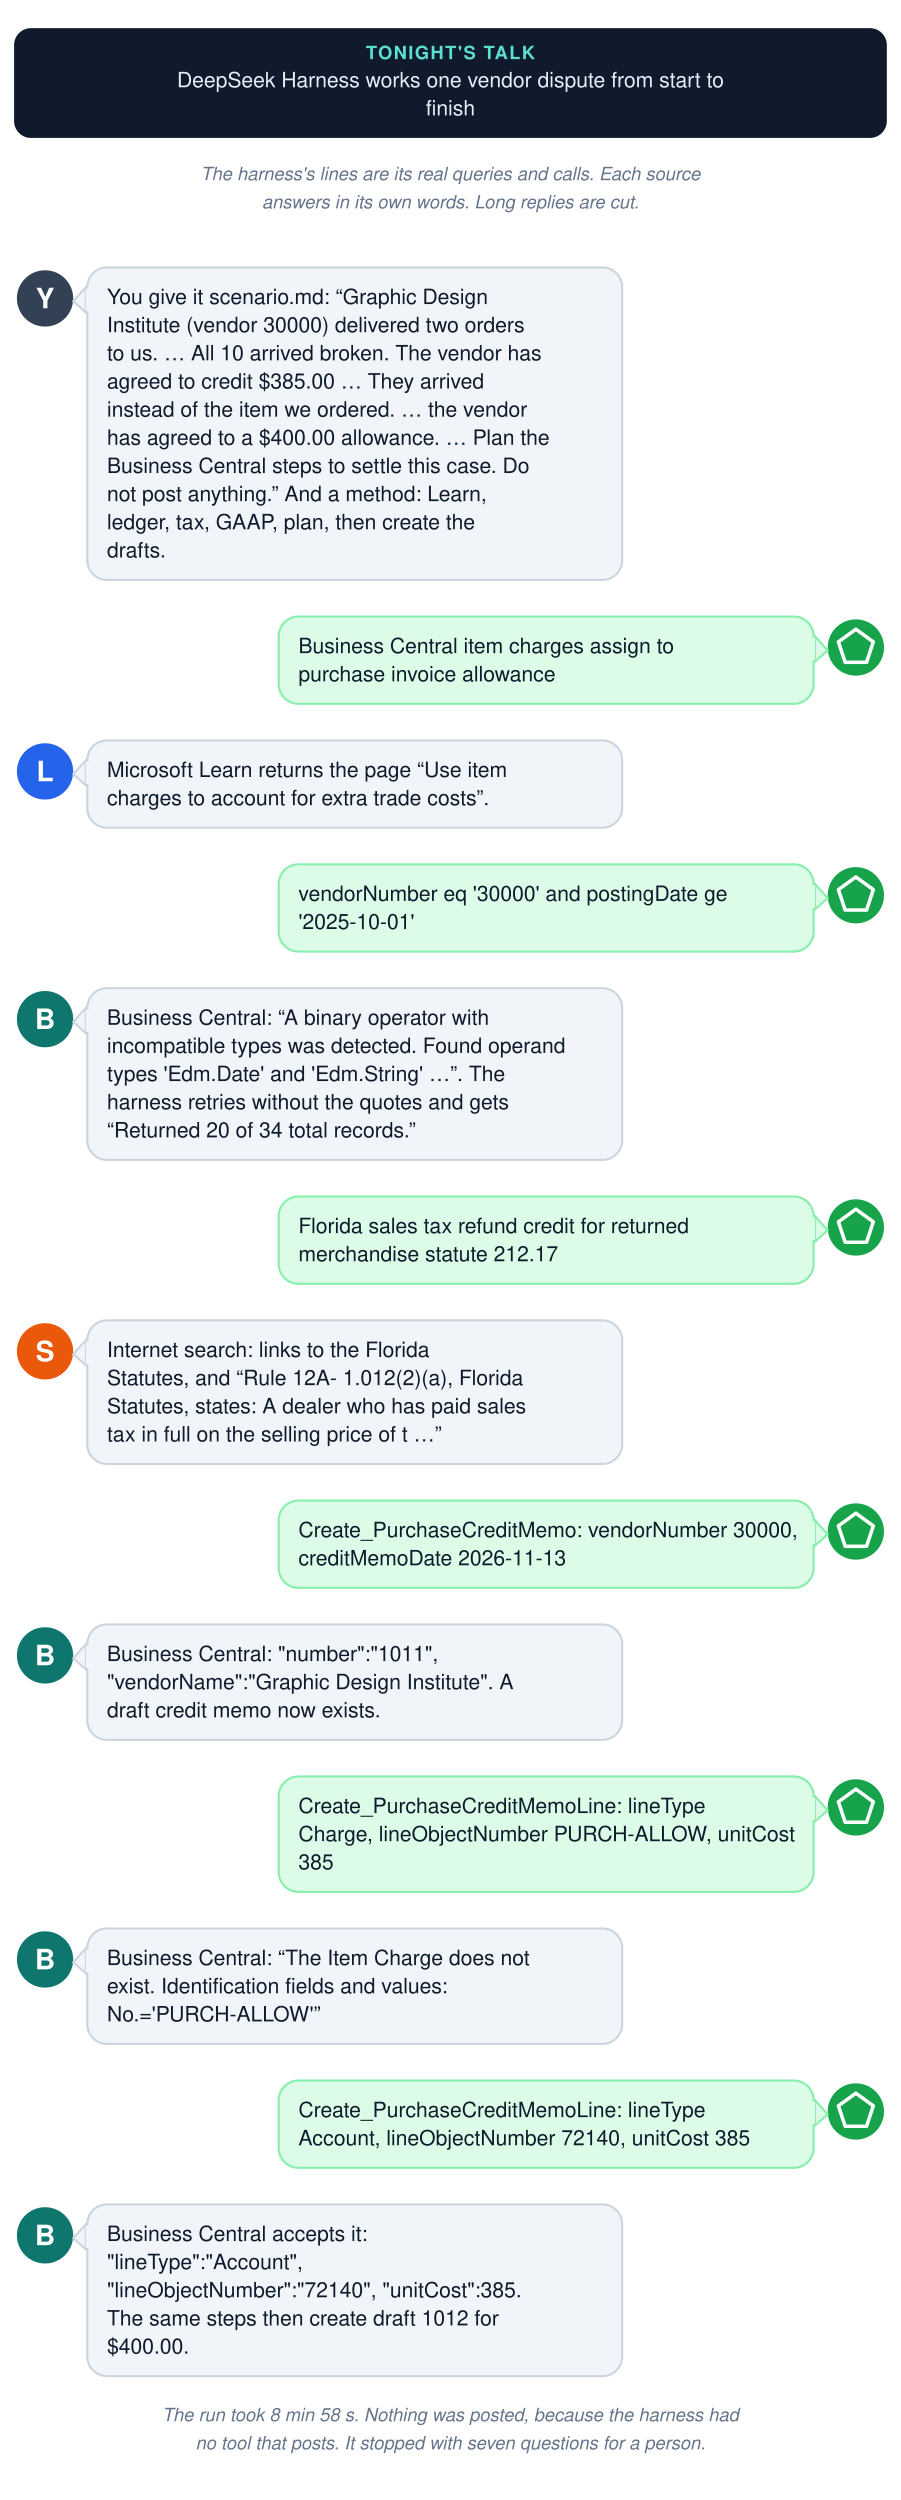
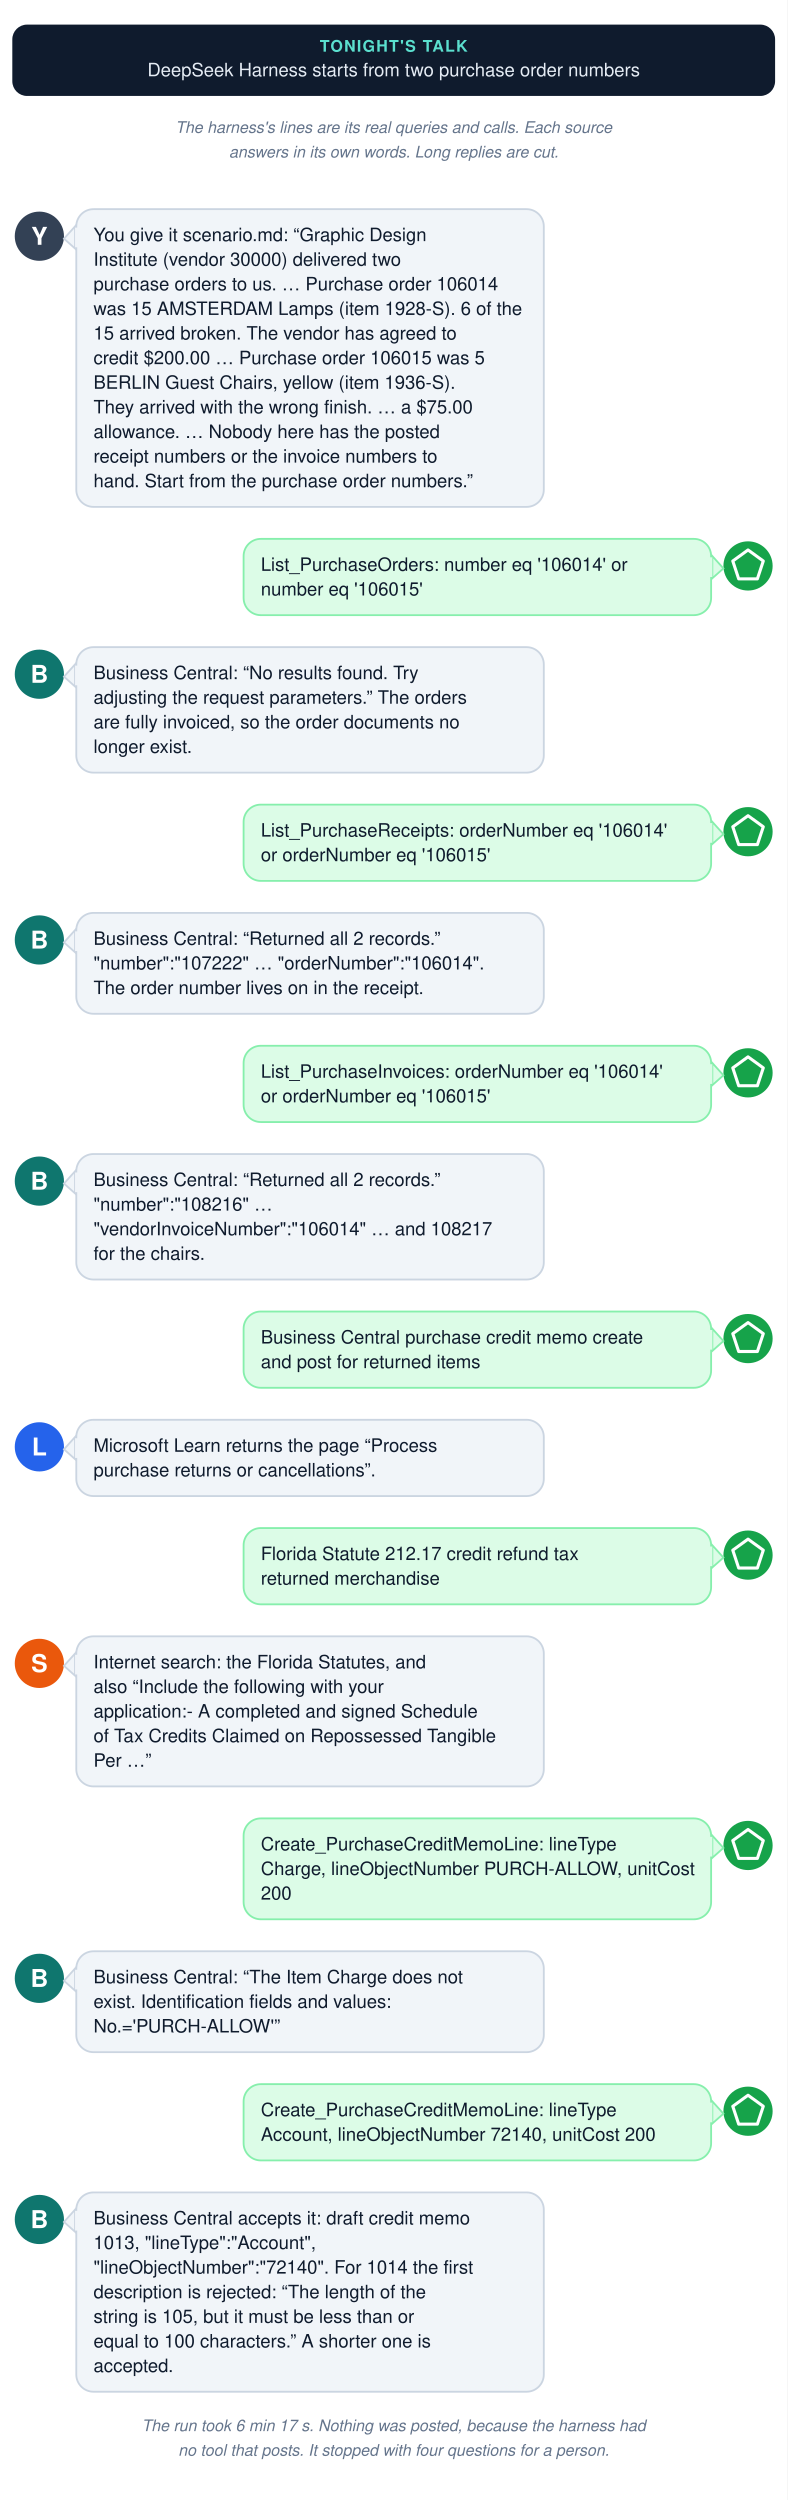
- <svg xmlns="http://www.w3.org/2000/svg" viewBox="0 0 640 1776" width="640" height="1776" role="img">
-   <rect width="640" height="1776" fill="#ffffff" />
-   <rect x="10" y="20" width="620" height="78" rx="12" fill="#0f1b2d" />
+ <svg xmlns="http://www.w3.org/2000/svg" viewBox="0 0 640 2032" width="640" height="2032" role="img">
+   <rect width="640" height="2032" fill="#ffffff" />
+   <rect x="10" y="20" width="620" height="58" rx="12" fill="#0f1b2d" />
  <text x="320.0" y="42" font-size="13" font-weight="700" fill="#5be0cf" text-anchor="middle" font-family="Helvetica, Arial, sans-serif" letter-spacing="1">TONIGHT'S TALK</text>
-   <text x="320.0" y="62" font-size="15" fill="#e6edf5" text-anchor="middle" font-family="Helvetica, Arial, sans-serif">DeepSeek Harness works one vendor dispute from start to</text>
-   <text x="320.0" y="82" font-size="15" fill="#e6edf5" text-anchor="middle" font-family="Helvetica, Arial, sans-serif">finish</text>
-   <text x="320.0" y="128" font-size="13" font-style="italic" fill="#64748b" text-anchor="middle" font-family="Helvetica, Arial, sans-serif">The harness's lines are its real queries and calls. Each source</text>
-   <text x="320.0" y="148" font-size="13" font-style="italic" fill="#64748b" text-anchor="middle" font-family="Helvetica, Arial, sans-serif">answers in its own words. Long replies are cut.</text>
-   <circle cx="32" cy="212" r="20" fill="#334155" />
-   <text x="32" y="219" font-size="20" font-weight="800" fill="#fff" text-anchor="middle" font-family="Helvetica, Arial, sans-serif">Y</text>
-   <rect x="62" y="190" width="380" height="222" rx="14" fill="#f1f5f9" stroke="#cbd5e1" stroke-width="1.5" />
-   <polygon points="61,204 52,214 61,222" fill="#f1f5f9" stroke="#cbd5e1" stroke-width="1.5" />
-   <rect x="61" y="205" width="3" height="16" fill="#f1f5f9" />
-   <text x="76" y="216" font-size="15" fill="#0f1b2d" font-family="Helvetica, Arial, sans-serif">You give it scenario.md: “Graphic Design</text>
-   <text x="76" y="236" font-size="15" fill="#0f1b2d" font-family="Helvetica, Arial, sans-serif">Institute (vendor 30000) delivered two orders</text>
-   <text x="76" y="256" font-size="15" fill="#0f1b2d" font-family="Helvetica, Arial, sans-serif">to us. … All 10 arrived broken. The vendor has</text>
-   <text x="76" y="276" font-size="15" fill="#0f1b2d" font-family="Helvetica, Arial, sans-serif">agreed to credit $385.00 … They arrived</text>
-   <text x="76" y="296" font-size="15" fill="#0f1b2d" font-family="Helvetica, Arial, sans-serif">instead of the item we ordered. … the vendor</text>
-   <text x="76" y="316" font-size="15" fill="#0f1b2d" font-family="Helvetica, Arial, sans-serif">has agreed to a $400.00 allowance. … Plan the</text>
-   <text x="76" y="336" font-size="15" fill="#0f1b2d" font-family="Helvetica, Arial, sans-serif">Business Central steps to settle this case. Do</text>
-   <text x="76" y="356" font-size="15" fill="#0f1b2d" font-family="Helvetica, Arial, sans-serif">not post anything.” And a method: Learn,</text>
-   <text x="76" y="376" font-size="15" fill="#0f1b2d" font-family="Helvetica, Arial, sans-serif">ledger, tax, GAAP, plan, then create the</text>
-   <text x="76" y="396" font-size="15" fill="#0f1b2d" font-family="Helvetica, Arial, sans-serif">drafts.</text>
+   <text x="320.0" y="62" font-size="15" fill="#e6edf5" text-anchor="middle" font-family="Helvetica, Arial, sans-serif">DeepSeek Harness starts from two purchase order numbers</text>
+   <text x="320.0" y="108" font-size="13" font-style="italic" fill="#64748b" text-anchor="middle" font-family="Helvetica, Arial, sans-serif">The harness's lines are its real queries and calls. Each source</text>
+   <text x="320.0" y="128" font-size="13" font-style="italic" fill="#64748b" text-anchor="middle" font-family="Helvetica, Arial, sans-serif">answers in its own words. Long replies are cut.</text>
+   <circle cx="32" cy="192" r="20" fill="#334155" />
+   <text x="32" y="199" font-size="20" font-weight="800" fill="#fff" text-anchor="middle" font-family="Helvetica, Arial, sans-serif">Y</text>
+   <rect x="62" y="170" width="380" height="242" rx="14" fill="#f1f5f9" stroke="#cbd5e1" stroke-width="1.5" />
+   <polygon points="61,184 52,194 61,202" fill="#f1f5f9" stroke="#cbd5e1" stroke-width="1.5" />
+   <rect x="61" y="185" width="3" height="16" fill="#f1f5f9" />
+   <text x="76" y="196" font-size="15" fill="#0f1b2d" font-family="Helvetica, Arial, sans-serif">You give it scenario.md: “Graphic Design</text>
+   <text x="76" y="216" font-size="15" fill="#0f1b2d" font-family="Helvetica, Arial, sans-serif">Institute (vendor 30000) delivered two</text>
+   <text x="76" y="236" font-size="15" fill="#0f1b2d" font-family="Helvetica, Arial, sans-serif">purchase orders to us. … Purchase order 106014</text>
+   <text x="76" y="256" font-size="15" fill="#0f1b2d" font-family="Helvetica, Arial, sans-serif">was 15 AMSTERDAM Lamps (item 1928-S). 6 of the</text>
+   <text x="76" y="276" font-size="15" fill="#0f1b2d" font-family="Helvetica, Arial, sans-serif">15 arrived broken. The vendor has agreed to</text>
+   <text x="76" y="296" font-size="15" fill="#0f1b2d" font-family="Helvetica, Arial, sans-serif">credit $200.00 … Purchase order 106015 was 5</text>
+   <text x="76" y="316" font-size="15" fill="#0f1b2d" font-family="Helvetica, Arial, sans-serif">BERLIN Guest Chairs, yellow (item 1936-S).</text>
+   <text x="76" y="336" font-size="15" fill="#0f1b2d" font-family="Helvetica, Arial, sans-serif">They arrived with the wrong finish. … a $75.00</text>
+   <text x="76" y="356" font-size="15" fill="#0f1b2d" font-family="Helvetica, Arial, sans-serif">allowance. … Nobody here has the posted</text>
+   <text x="76" y="376" font-size="15" fill="#0f1b2d" font-family="Helvetica, Arial, sans-serif">receipt numbers or the invoice numbers to</text>
+   <text x="76" y="396" font-size="15" fill="#0f1b2d" font-family="Helvetica, Arial, sans-serif">hand. Start from the purchase order numbers.”</text>
  <circle cx="608" cy="460" r="20" fill="#16a34a" />
  <polygon points="608.0,447 620.4,456 615.6,470.5 600.4,470.5 595.6,456" fill="none" stroke="#fff" stroke-width="2.5" stroke-linejoin="round" />
  <rect x="198" y="438" width="380" height="62" rx="14" fill="#dcfce7" stroke="#86efac" stroke-width="1.5" />
  <polygon points="579,452 588,462 579,470" fill="#dcfce7" stroke="#86efac" stroke-width="1.5" />
  <rect x="576" y="453" width="3" height="16" fill="#dcfce7" />
-   <text x="212" y="464" font-size="15" fill="#0f1b2d" font-family="Helvetica, Arial, sans-serif">Business Central item charges assign to</text>
-   <text x="212" y="484" font-size="15" fill="#0f1b2d" font-family="Helvetica, Arial, sans-serif">purchase invoice allowance</text>
-   <circle cx="32" cy="548" r="20" fill="#2563eb" />
-   <text x="32" y="555" font-size="20" font-weight="800" fill="#fff" text-anchor="middle" font-family="Helvetica, Arial, sans-serif">L</text>
-   <rect x="62" y="526" width="380" height="62" rx="14" fill="#f1f5f9" stroke="#cbd5e1" stroke-width="1.5" />
+   <text x="212" y="464" font-size="15" fill="#0f1b2d" font-family="Helvetica, Arial, sans-serif">List_PurchaseOrders: number eq '106014' or</text>
+   <text x="212" y="484" font-size="15" fill="#0f1b2d" font-family="Helvetica, Arial, sans-serif">number eq '106015'</text>
+   <circle cx="32" cy="548" r="20" fill="#0f766e" />
+   <text x="32" y="555" font-size="20" font-weight="800" fill="#fff" text-anchor="middle" font-family="Helvetica, Arial, sans-serif">B</text>
+   <rect x="62" y="526" width="380" height="102" rx="14" fill="#f1f5f9" stroke="#cbd5e1" stroke-width="1.5" />
  <polygon points="61,540 52,550 61,558" fill="#f1f5f9" stroke="#cbd5e1" stroke-width="1.5" />
  <rect x="61" y="541" width="3" height="16" fill="#f1f5f9" />
-   <text x="76" y="552" font-size="15" fill="#0f1b2d" font-family="Helvetica, Arial, sans-serif">Microsoft Learn returns the page “Use item</text>
-   <text x="76" y="572" font-size="15" fill="#0f1b2d" font-family="Helvetica, Arial, sans-serif">charges to account for extra trade costs”.</text>
-   <circle cx="608" cy="636" r="20" fill="#16a34a" />
-   <polygon points="608.0,623 620.4,632 615.6,646.5 600.4,646.5 595.6,632" fill="none" stroke="#fff" stroke-width="2.5" stroke-linejoin="round" />
-   <rect x="198" y="614" width="380" height="62" rx="14" fill="#dcfce7" stroke="#86efac" stroke-width="1.5" />
-   <polygon points="579,628 588,638 579,646" fill="#dcfce7" stroke="#86efac" stroke-width="1.5" />
-   <rect x="576" y="629" width="3" height="16" fill="#dcfce7" />
-   <text x="212" y="640" font-size="15" fill="#0f1b2d" font-family="Helvetica, Arial, sans-serif">vendorNumber eq '30000' and postingDate ge</text>
-   <text x="212" y="660" font-size="15" fill="#0f1b2d" font-family="Helvetica, Arial, sans-serif">'2025-10-01'</text>
-   <circle cx="32" cy="724" r="20" fill="#0f766e" />
-   <text x="32" y="731" font-size="20" font-weight="800" fill="#fff" text-anchor="middle" font-family="Helvetica, Arial, sans-serif">B</text>
-   <rect x="62" y="702" width="380" height="122" rx="14" fill="#f1f5f9" stroke="#cbd5e1" stroke-width="1.5" />
-   <polygon points="61,716 52,726 61,734" fill="#f1f5f9" stroke="#cbd5e1" stroke-width="1.5" />
-   <rect x="61" y="717" width="3" height="16" fill="#f1f5f9" />
-   <text x="76" y="728" font-size="15" fill="#0f1b2d" font-family="Helvetica, Arial, sans-serif">Business Central: “A binary operator with</text>
-   <text x="76" y="748" font-size="15" fill="#0f1b2d" font-family="Helvetica, Arial, sans-serif">incompatible types was detected. Found operand</text>
-   <text x="76" y="768" font-size="15" fill="#0f1b2d" font-family="Helvetica, Arial, sans-serif">types 'Edm.Date' and 'Edm.String' …”. The</text>
-   <text x="76" y="788" font-size="15" fill="#0f1b2d" font-family="Helvetica, Arial, sans-serif">harness retries without the quotes and gets</text>
-   <text x="76" y="808" font-size="15" fill="#0f1b2d" font-family="Helvetica, Arial, sans-serif">“Returned 20 of 34 total records.”</text>
+   <text x="76" y="552" font-size="15" fill="#0f1b2d" font-family="Helvetica, Arial, sans-serif">Business Central: “No results found. Try</text>
+   <text x="76" y="572" font-size="15" fill="#0f1b2d" font-family="Helvetica, Arial, sans-serif">adjusting the request parameters.” The orders</text>
+   <text x="76" y="592" font-size="15" fill="#0f1b2d" font-family="Helvetica, Arial, sans-serif">are fully invoiced, so the order documents no</text>
+   <text x="76" y="612" font-size="15" fill="#0f1b2d" font-family="Helvetica, Arial, sans-serif">longer exist.</text>
+   <circle cx="608" cy="676" r="20" fill="#16a34a" />
+   <polygon points="608.0,663 620.4,672 615.6,686.5 600.4,686.5 595.6,672" fill="none" stroke="#fff" stroke-width="2.5" stroke-linejoin="round" />
+   <rect x="198" y="654" width="380" height="62" rx="14" fill="#dcfce7" stroke="#86efac" stroke-width="1.5" />
+   <polygon points="579,668 588,678 579,686" fill="#dcfce7" stroke="#86efac" stroke-width="1.5" />
+   <rect x="576" y="669" width="3" height="16" fill="#dcfce7" />
+   <text x="212" y="680" font-size="15" fill="#0f1b2d" font-family="Helvetica, Arial, sans-serif">List_PurchaseReceipts: orderNumber eq '106014'</text>
+   <text x="212" y="700" font-size="15" fill="#0f1b2d" font-family="Helvetica, Arial, sans-serif">or orderNumber eq '106015'</text>
+   <circle cx="32" cy="764" r="20" fill="#0f766e" />
+   <text x="32" y="771" font-size="20" font-weight="800" fill="#fff" text-anchor="middle" font-family="Helvetica, Arial, sans-serif">B</text>
+   <rect x="62" y="742" width="380" height="82" rx="14" fill="#f1f5f9" stroke="#cbd5e1" stroke-width="1.5" />
+   <polygon points="61,756 52,766 61,774" fill="#f1f5f9" stroke="#cbd5e1" stroke-width="1.5" />
+   <rect x="61" y="757" width="3" height="16" fill="#f1f5f9" />
+   <text x="76" y="768" font-size="15" fill="#0f1b2d" font-family="Helvetica, Arial, sans-serif">Business Central: “Returned all 2 records.”</text>
+   <text x="76" y="788" font-size="15" fill="#0f1b2d" font-family="Helvetica, Arial, sans-serif">"number":"107222" … "orderNumber":"106014".</text>
+   <text x="76" y="808" font-size="15" fill="#0f1b2d" font-family="Helvetica, Arial, sans-serif">The order number lives on in the receipt.</text>
  <circle cx="608" cy="872" r="20" fill="#16a34a" />
  <polygon points="608.0,859 620.4,868 615.6,882.5 600.4,882.5 595.6,868" fill="none" stroke="#fff" stroke-width="2.5" stroke-linejoin="round" />
  <rect x="198" y="850" width="380" height="62" rx="14" fill="#dcfce7" stroke="#86efac" stroke-width="1.5" />
  <polygon points="579,864 588,874 579,882" fill="#dcfce7" stroke="#86efac" stroke-width="1.5" />
  <rect x="576" y="865" width="3" height="16" fill="#dcfce7" />
-   <text x="212" y="876" font-size="15" fill="#0f1b2d" font-family="Helvetica, Arial, sans-serif">Florida sales tax refund credit for returned</text>
-   <text x="212" y="896" font-size="15" fill="#0f1b2d" font-family="Helvetica, Arial, sans-serif">merchandise statute 212.17</text>
-   <circle cx="32" cy="960" r="20" fill="#ea580c" />
-   <text x="32" y="967" font-size="20" font-weight="800" fill="#fff" text-anchor="middle" font-family="Helvetica, Arial, sans-serif">S</text>
+   <text x="212" y="876" font-size="15" fill="#0f1b2d" font-family="Helvetica, Arial, sans-serif">List_PurchaseInvoices: orderNumber eq '106014'</text>
+   <text x="212" y="896" font-size="15" fill="#0f1b2d" font-family="Helvetica, Arial, sans-serif">or orderNumber eq '106015'</text>
+   <circle cx="32" cy="960" r="20" fill="#0f766e" />
+   <text x="32" y="967" font-size="20" font-weight="800" fill="#fff" text-anchor="middle" font-family="Helvetica, Arial, sans-serif">B</text>
  <rect x="62" y="938" width="380" height="102" rx="14" fill="#f1f5f9" stroke="#cbd5e1" stroke-width="1.5" />
  <polygon points="61,952 52,962 61,970" fill="#f1f5f9" stroke="#cbd5e1" stroke-width="1.5" />
  <rect x="61" y="953" width="3" height="16" fill="#f1f5f9" />
-   <text x="76" y="964" font-size="15" fill="#0f1b2d" font-family="Helvetica, Arial, sans-serif">Internet search: links to the Florida</text>
-   <text x="76" y="984" font-size="15" fill="#0f1b2d" font-family="Helvetica, Arial, sans-serif">Statutes, and “Rule 12A- 1.012(2)(a), Florida</text>
-   <text x="76" y="1004" font-size="15" fill="#0f1b2d" font-family="Helvetica, Arial, sans-serif">Statutes, states: A dealer who has paid sales</text>
-   <text x="76" y="1024" font-size="15" fill="#0f1b2d" font-family="Helvetica, Arial, sans-serif">tax in full on the selling price of t …”</text>
+   <text x="76" y="964" font-size="15" fill="#0f1b2d" font-family="Helvetica, Arial, sans-serif">Business Central: “Returned all 2 records.”</text>
+   <text x="76" y="984" font-size="15" fill="#0f1b2d" font-family="Helvetica, Arial, sans-serif">"number":"108216" …</text>
+   <text x="76" y="1004" font-size="15" fill="#0f1b2d" font-family="Helvetica, Arial, sans-serif">"vendorInvoiceNumber":"106014" … and 108217</text>
+   <text x="76" y="1024" font-size="15" fill="#0f1b2d" font-family="Helvetica, Arial, sans-serif">for the chairs.</text>
  <circle cx="608" cy="1088" r="20" fill="#16a34a" />
  <polygon points="608.0,1075 620.4,1084 615.6,1098.5 600.4,1098.5 595.6,1084" fill="none" stroke="#fff" stroke-width="2.5" stroke-linejoin="round" />
  <rect x="198" y="1066" width="380" height="62" rx="14" fill="#dcfce7" stroke="#86efac" stroke-width="1.5" />
  <polygon points="579,1080 588,1090 579,1098" fill="#dcfce7" stroke="#86efac" stroke-width="1.5" />
  <rect x="576" y="1081" width="3" height="16" fill="#dcfce7" />
-   <text x="212" y="1092" font-size="15" fill="#0f1b2d" font-family="Helvetica, Arial, sans-serif">Create_PurchaseCreditMemo: vendorNumber 30000,</text>
-   <text x="212" y="1112" font-size="15" fill="#0f1b2d" font-family="Helvetica, Arial, sans-serif">creditMemoDate 2026-11-13</text>
-   <circle cx="32" cy="1176" r="20" fill="#0f766e" />
-   <text x="32" y="1183" font-size="20" font-weight="800" fill="#fff" text-anchor="middle" font-family="Helvetica, Arial, sans-serif">B</text>
-   <rect x="62" y="1154" width="380" height="82" rx="14" fill="#f1f5f9" stroke="#cbd5e1" stroke-width="1.5" />
+   <text x="212" y="1092" font-size="15" fill="#0f1b2d" font-family="Helvetica, Arial, sans-serif">Business Central purchase credit memo create</text>
+   <text x="212" y="1112" font-size="15" fill="#0f1b2d" font-family="Helvetica, Arial, sans-serif">and post for returned items</text>
+   <circle cx="32" cy="1176" r="20" fill="#2563eb" />
+   <text x="32" y="1183" font-size="20" font-weight="800" fill="#fff" text-anchor="middle" font-family="Helvetica, Arial, sans-serif">L</text>
+   <rect x="62" y="1154" width="380" height="62" rx="14" fill="#f1f5f9" stroke="#cbd5e1" stroke-width="1.5" />
  <polygon points="61,1168 52,1178 61,1186" fill="#f1f5f9" stroke="#cbd5e1" stroke-width="1.5" />
  <rect x="61" y="1169" width="3" height="16" fill="#f1f5f9" />
-   <text x="76" y="1180" font-size="15" fill="#0f1b2d" font-family="Helvetica, Arial, sans-serif">Business Central: "number":"1011",</text>
-   <text x="76" y="1200" font-size="15" fill="#0f1b2d" font-family="Helvetica, Arial, sans-serif">"vendorName":"Graphic Design Institute". A</text>
-   <text x="76" y="1220" font-size="15" fill="#0f1b2d" font-family="Helvetica, Arial, sans-serif">draft credit memo now exists.</text>
-   <circle cx="608" cy="1284" r="20" fill="#16a34a" />
-   <polygon points="608.0,1271 620.4,1280 615.6,1294.5 600.4,1294.5 595.6,1280" fill="none" stroke="#fff" stroke-width="2.5" stroke-linejoin="round" />
-   <rect x="198" y="1262" width="380" height="82" rx="14" fill="#dcfce7" stroke="#86efac" stroke-width="1.5" />
-   <polygon points="579,1276 588,1286 579,1294" fill="#dcfce7" stroke="#86efac" stroke-width="1.5" />
-   <rect x="576" y="1277" width="3" height="16" fill="#dcfce7" />
-   <text x="212" y="1288" font-size="15" fill="#0f1b2d" font-family="Helvetica, Arial, sans-serif">Create_PurchaseCreditMemoLine: lineType</text>
-   <text x="212" y="1308" font-size="15" fill="#0f1b2d" font-family="Helvetica, Arial, sans-serif">Charge, lineObjectNumber PURCH-ALLOW, unitCost</text>
-   <text x="212" y="1328" font-size="15" fill="#0f1b2d" font-family="Helvetica, Arial, sans-serif">385</text>
-   <circle cx="32" cy="1392" r="20" fill="#0f766e" />
-   <text x="32" y="1399" font-size="20" font-weight="800" fill="#fff" text-anchor="middle" font-family="Helvetica, Arial, sans-serif">B</text>
-   <rect x="62" y="1370" width="380" height="82" rx="14" fill="#f1f5f9" stroke="#cbd5e1" stroke-width="1.5" />
-   <polygon points="61,1384 52,1394 61,1402" fill="#f1f5f9" stroke="#cbd5e1" stroke-width="1.5" />
-   <rect x="61" y="1385" width="3" height="16" fill="#f1f5f9" />
-   <text x="76" y="1396" font-size="15" fill="#0f1b2d" font-family="Helvetica, Arial, sans-serif">Business Central: “The Item Charge does not</text>
-   <text x="76" y="1416" font-size="15" fill="#0f1b2d" font-family="Helvetica, Arial, sans-serif">exist. Identification fields and values:</text>
-   <text x="76" y="1436" font-size="15" fill="#0f1b2d" font-family="Helvetica, Arial, sans-serif">No.='PURCH-ALLOW'”</text>
+   <text x="76" y="1180" font-size="15" fill="#0f1b2d" font-family="Helvetica, Arial, sans-serif">Microsoft Learn returns the page “Process</text>
+   <text x="76" y="1200" font-size="15" fill="#0f1b2d" font-family="Helvetica, Arial, sans-serif">purchase returns or cancellations”.</text>
+   <circle cx="608" cy="1264" r="20" fill="#16a34a" />
+   <polygon points="608.0,1251 620.4,1260 615.6,1274.5 600.4,1274.5 595.6,1260" fill="none" stroke="#fff" stroke-width="2.5" stroke-linejoin="round" />
+   <rect x="198" y="1242" width="380" height="62" rx="14" fill="#dcfce7" stroke="#86efac" stroke-width="1.5" />
+   <polygon points="579,1256 588,1266 579,1274" fill="#dcfce7" stroke="#86efac" stroke-width="1.5" />
+   <rect x="576" y="1257" width="3" height="16" fill="#dcfce7" />
+   <text x="212" y="1268" font-size="15" fill="#0f1b2d" font-family="Helvetica, Arial, sans-serif">Florida Statute 212.17 credit refund tax</text>
+   <text x="212" y="1288" font-size="15" fill="#0f1b2d" font-family="Helvetica, Arial, sans-serif">returned merchandise</text>
+   <circle cx="32" cy="1352" r="20" fill="#ea580c" />
+   <text x="32" y="1359" font-size="20" font-weight="800" fill="#fff" text-anchor="middle" font-family="Helvetica, Arial, sans-serif">S</text>
+   <rect x="62" y="1330" width="380" height="122" rx="14" fill="#f1f5f9" stroke="#cbd5e1" stroke-width="1.5" />
+   <polygon points="61,1344 52,1354 61,1362" fill="#f1f5f9" stroke="#cbd5e1" stroke-width="1.5" />
+   <rect x="61" y="1345" width="3" height="16" fill="#f1f5f9" />
+   <text x="76" y="1356" font-size="15" fill="#0f1b2d" font-family="Helvetica, Arial, sans-serif">Internet search: the Florida Statutes, and</text>
+   <text x="76" y="1376" font-size="15" fill="#0f1b2d" font-family="Helvetica, Arial, sans-serif">also “Include the following with your</text>
+   <text x="76" y="1396" font-size="15" fill="#0f1b2d" font-family="Helvetica, Arial, sans-serif">application:- A completed and signed Schedule</text>
+   <text x="76" y="1416" font-size="15" fill="#0f1b2d" font-family="Helvetica, Arial, sans-serif">of Tax Credits Claimed on Repossessed Tangible</text>
+   <text x="76" y="1436" font-size="15" fill="#0f1b2d" font-family="Helvetica, Arial, sans-serif">Per …”</text>
  <circle cx="608" cy="1500" r="20" fill="#16a34a" />
  <polygon points="608.0,1487 620.4,1496 615.6,1510.5 600.4,1510.5 595.6,1496" fill="none" stroke="#fff" stroke-width="2.5" stroke-linejoin="round" />
-   <rect x="198" y="1478" width="380" height="62" rx="14" fill="#dcfce7" stroke="#86efac" stroke-width="1.5" />
+   <rect x="198" y="1478" width="380" height="82" rx="14" fill="#dcfce7" stroke="#86efac" stroke-width="1.5" />
  <polygon points="579,1492 588,1502 579,1510" fill="#dcfce7" stroke="#86efac" stroke-width="1.5" />
  <rect x="576" y="1493" width="3" height="16" fill="#dcfce7" />
  <text x="212" y="1504" font-size="15" fill="#0f1b2d" font-family="Helvetica, Arial, sans-serif">Create_PurchaseCreditMemoLine: lineType</text>
-   <text x="212" y="1524" font-size="15" fill="#0f1b2d" font-family="Helvetica, Arial, sans-serif">Account, lineObjectNumber 72140, unitCost 385</text>
-   <circle cx="32" cy="1588" r="20" fill="#0f766e" />
-   <text x="32" y="1595" font-size="20" font-weight="800" fill="#fff" text-anchor="middle" font-family="Helvetica, Arial, sans-serif">B</text>
-   <rect x="62" y="1566" width="380" height="122" rx="14" fill="#f1f5f9" stroke="#cbd5e1" stroke-width="1.5" />
-   <polygon points="61,1580 52,1590 61,1598" fill="#f1f5f9" stroke="#cbd5e1" stroke-width="1.5" />
-   <rect x="61" y="1581" width="3" height="16" fill="#f1f5f9" />
-   <text x="76" y="1592" font-size="15" fill="#0f1b2d" font-family="Helvetica, Arial, sans-serif">Business Central accepts it:</text>
-   <text x="76" y="1612" font-size="15" fill="#0f1b2d" font-family="Helvetica, Arial, sans-serif">"lineType":"Account",</text>
-   <text x="76" y="1632" font-size="15" fill="#0f1b2d" font-family="Helvetica, Arial, sans-serif">"lineObjectNumber":"72140", "unitCost":385.</text>
-   <text x="76" y="1652" font-size="15" fill="#0f1b2d" font-family="Helvetica, Arial, sans-serif">The same steps then create draft 1012 for</text>
-   <text x="76" y="1672" font-size="15" fill="#0f1b2d" font-family="Helvetica, Arial, sans-serif">$400.00.</text>
-   <text x="320.0" y="1720" font-size="13" font-style="italic" fill="#64748b" text-anchor="middle" font-family="Helvetica, Arial, sans-serif">The run took 8 min 58 s. Nothing was posted, because the harness had</text>
-   <text x="320.0" y="1740" font-size="13" font-style="italic" fill="#64748b" text-anchor="middle" font-family="Helvetica, Arial, sans-serif">no tool that posts. It stopped with seven questions for a person.</text>
+   <text x="212" y="1524" font-size="15" fill="#0f1b2d" font-family="Helvetica, Arial, sans-serif">Charge, lineObjectNumber PURCH-ALLOW, unitCost</text>
+   <text x="212" y="1544" font-size="15" fill="#0f1b2d" font-family="Helvetica, Arial, sans-serif">200</text>
+   <circle cx="32" cy="1608" r="20" fill="#0f766e" />
+   <text x="32" y="1615" font-size="20" font-weight="800" fill="#fff" text-anchor="middle" font-family="Helvetica, Arial, sans-serif">B</text>
+   <rect x="62" y="1586" width="380" height="82" rx="14" fill="#f1f5f9" stroke="#cbd5e1" stroke-width="1.5" />
+   <polygon points="61,1600 52,1610 61,1618" fill="#f1f5f9" stroke="#cbd5e1" stroke-width="1.5" />
+   <rect x="61" y="1601" width="3" height="16" fill="#f1f5f9" />
+   <text x="76" y="1612" font-size="15" fill="#0f1b2d" font-family="Helvetica, Arial, sans-serif">Business Central: “The Item Charge does not</text>
+   <text x="76" y="1632" font-size="15" fill="#0f1b2d" font-family="Helvetica, Arial, sans-serif">exist. Identification fields and values:</text>
+   <text x="76" y="1652" font-size="15" fill="#0f1b2d" font-family="Helvetica, Arial, sans-serif">No.='PURCH-ALLOW'”</text>
+   <circle cx="608" cy="1716" r="20" fill="#16a34a" />
+   <polygon points="608.0,1703 620.4,1712 615.6,1726.5 600.4,1726.5 595.6,1712" fill="none" stroke="#fff" stroke-width="2.5" stroke-linejoin="round" />
+   <rect x="198" y="1694" width="380" height="62" rx="14" fill="#dcfce7" stroke="#86efac" stroke-width="1.5" />
+   <polygon points="579,1708 588,1718 579,1726" fill="#dcfce7" stroke="#86efac" stroke-width="1.5" />
+   <rect x="576" y="1709" width="3" height="16" fill="#dcfce7" />
+   <text x="212" y="1720" font-size="15" fill="#0f1b2d" font-family="Helvetica, Arial, sans-serif">Create_PurchaseCreditMemoLine: lineType</text>
+   <text x="212" y="1740" font-size="15" fill="#0f1b2d" font-family="Helvetica, Arial, sans-serif">Account, lineObjectNumber 72140, unitCost 200</text>
+   <circle cx="32" cy="1804" r="20" fill="#0f766e" />
+   <text x="32" y="1811" font-size="20" font-weight="800" fill="#fff" text-anchor="middle" font-family="Helvetica, Arial, sans-serif">B</text>
+   <rect x="62" y="1782" width="380" height="162" rx="14" fill="#f1f5f9" stroke="#cbd5e1" stroke-width="1.5" />
+   <polygon points="61,1796 52,1806 61,1814" fill="#f1f5f9" stroke="#cbd5e1" stroke-width="1.5" />
+   <rect x="61" y="1797" width="3" height="16" fill="#f1f5f9" />
+   <text x="76" y="1808" font-size="15" fill="#0f1b2d" font-family="Helvetica, Arial, sans-serif">Business Central accepts it: draft credit memo</text>
+   <text x="76" y="1828" font-size="15" fill="#0f1b2d" font-family="Helvetica, Arial, sans-serif">1013, "lineType":"Account",</text>
+   <text x="76" y="1848" font-size="15" fill="#0f1b2d" font-family="Helvetica, Arial, sans-serif">"lineObjectNumber":"72140". For 1014 the first</text>
+   <text x="76" y="1868" font-size="15" fill="#0f1b2d" font-family="Helvetica, Arial, sans-serif">description is rejected: “The length of the</text>
+   <text x="76" y="1888" font-size="15" fill="#0f1b2d" font-family="Helvetica, Arial, sans-serif">string is 105, but it must be less than or</text>
+   <text x="76" y="1908" font-size="15" fill="#0f1b2d" font-family="Helvetica, Arial, sans-serif">equal to 100 characters.” A shorter one is</text>
+   <text x="76" y="1928" font-size="15" fill="#0f1b2d" font-family="Helvetica, Arial, sans-serif">accepted.</text>
+   <text x="320.0" y="1976" font-size="13" font-style="italic" fill="#64748b" text-anchor="middle" font-family="Helvetica, Arial, sans-serif">The run took 6 min 17 s. Nothing was posted, because the harness had</text>
+   <text x="320.0" y="1996" font-size="13" font-style="italic" fill="#64748b" text-anchor="middle" font-family="Helvetica, Arial, sans-serif">no tool that posts. It stopped with four questions for a person.</text>
</svg>
